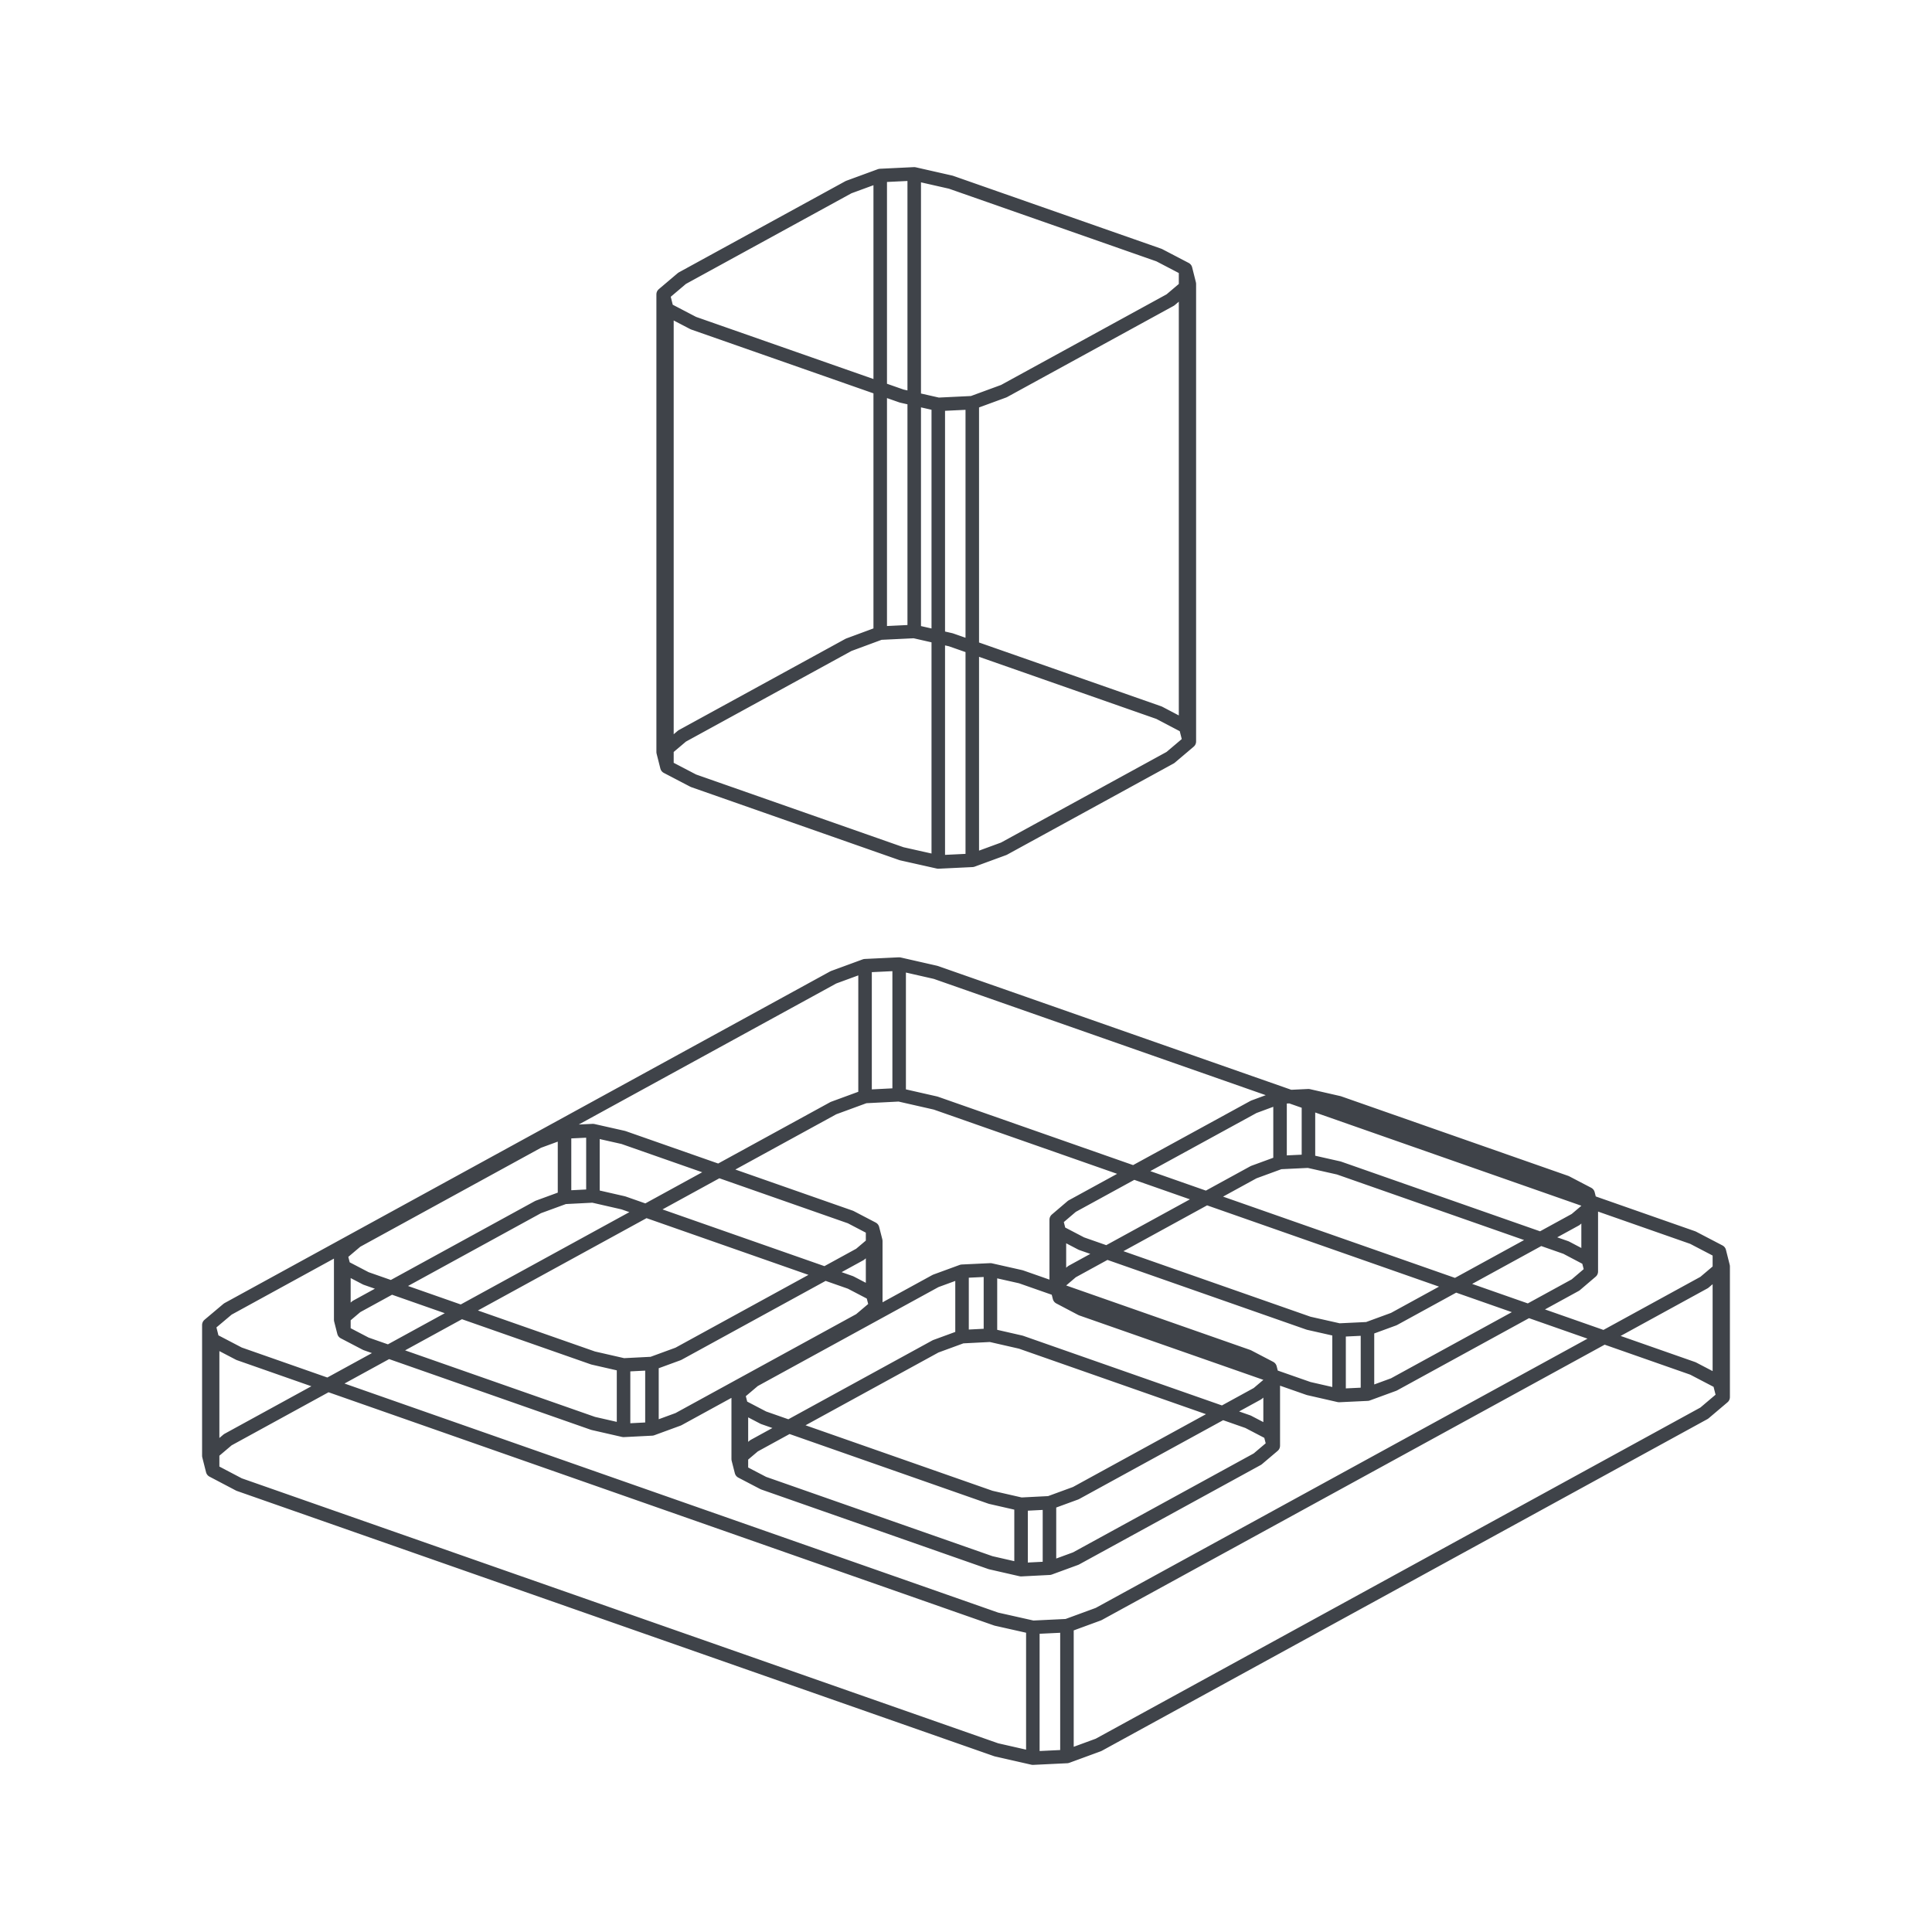
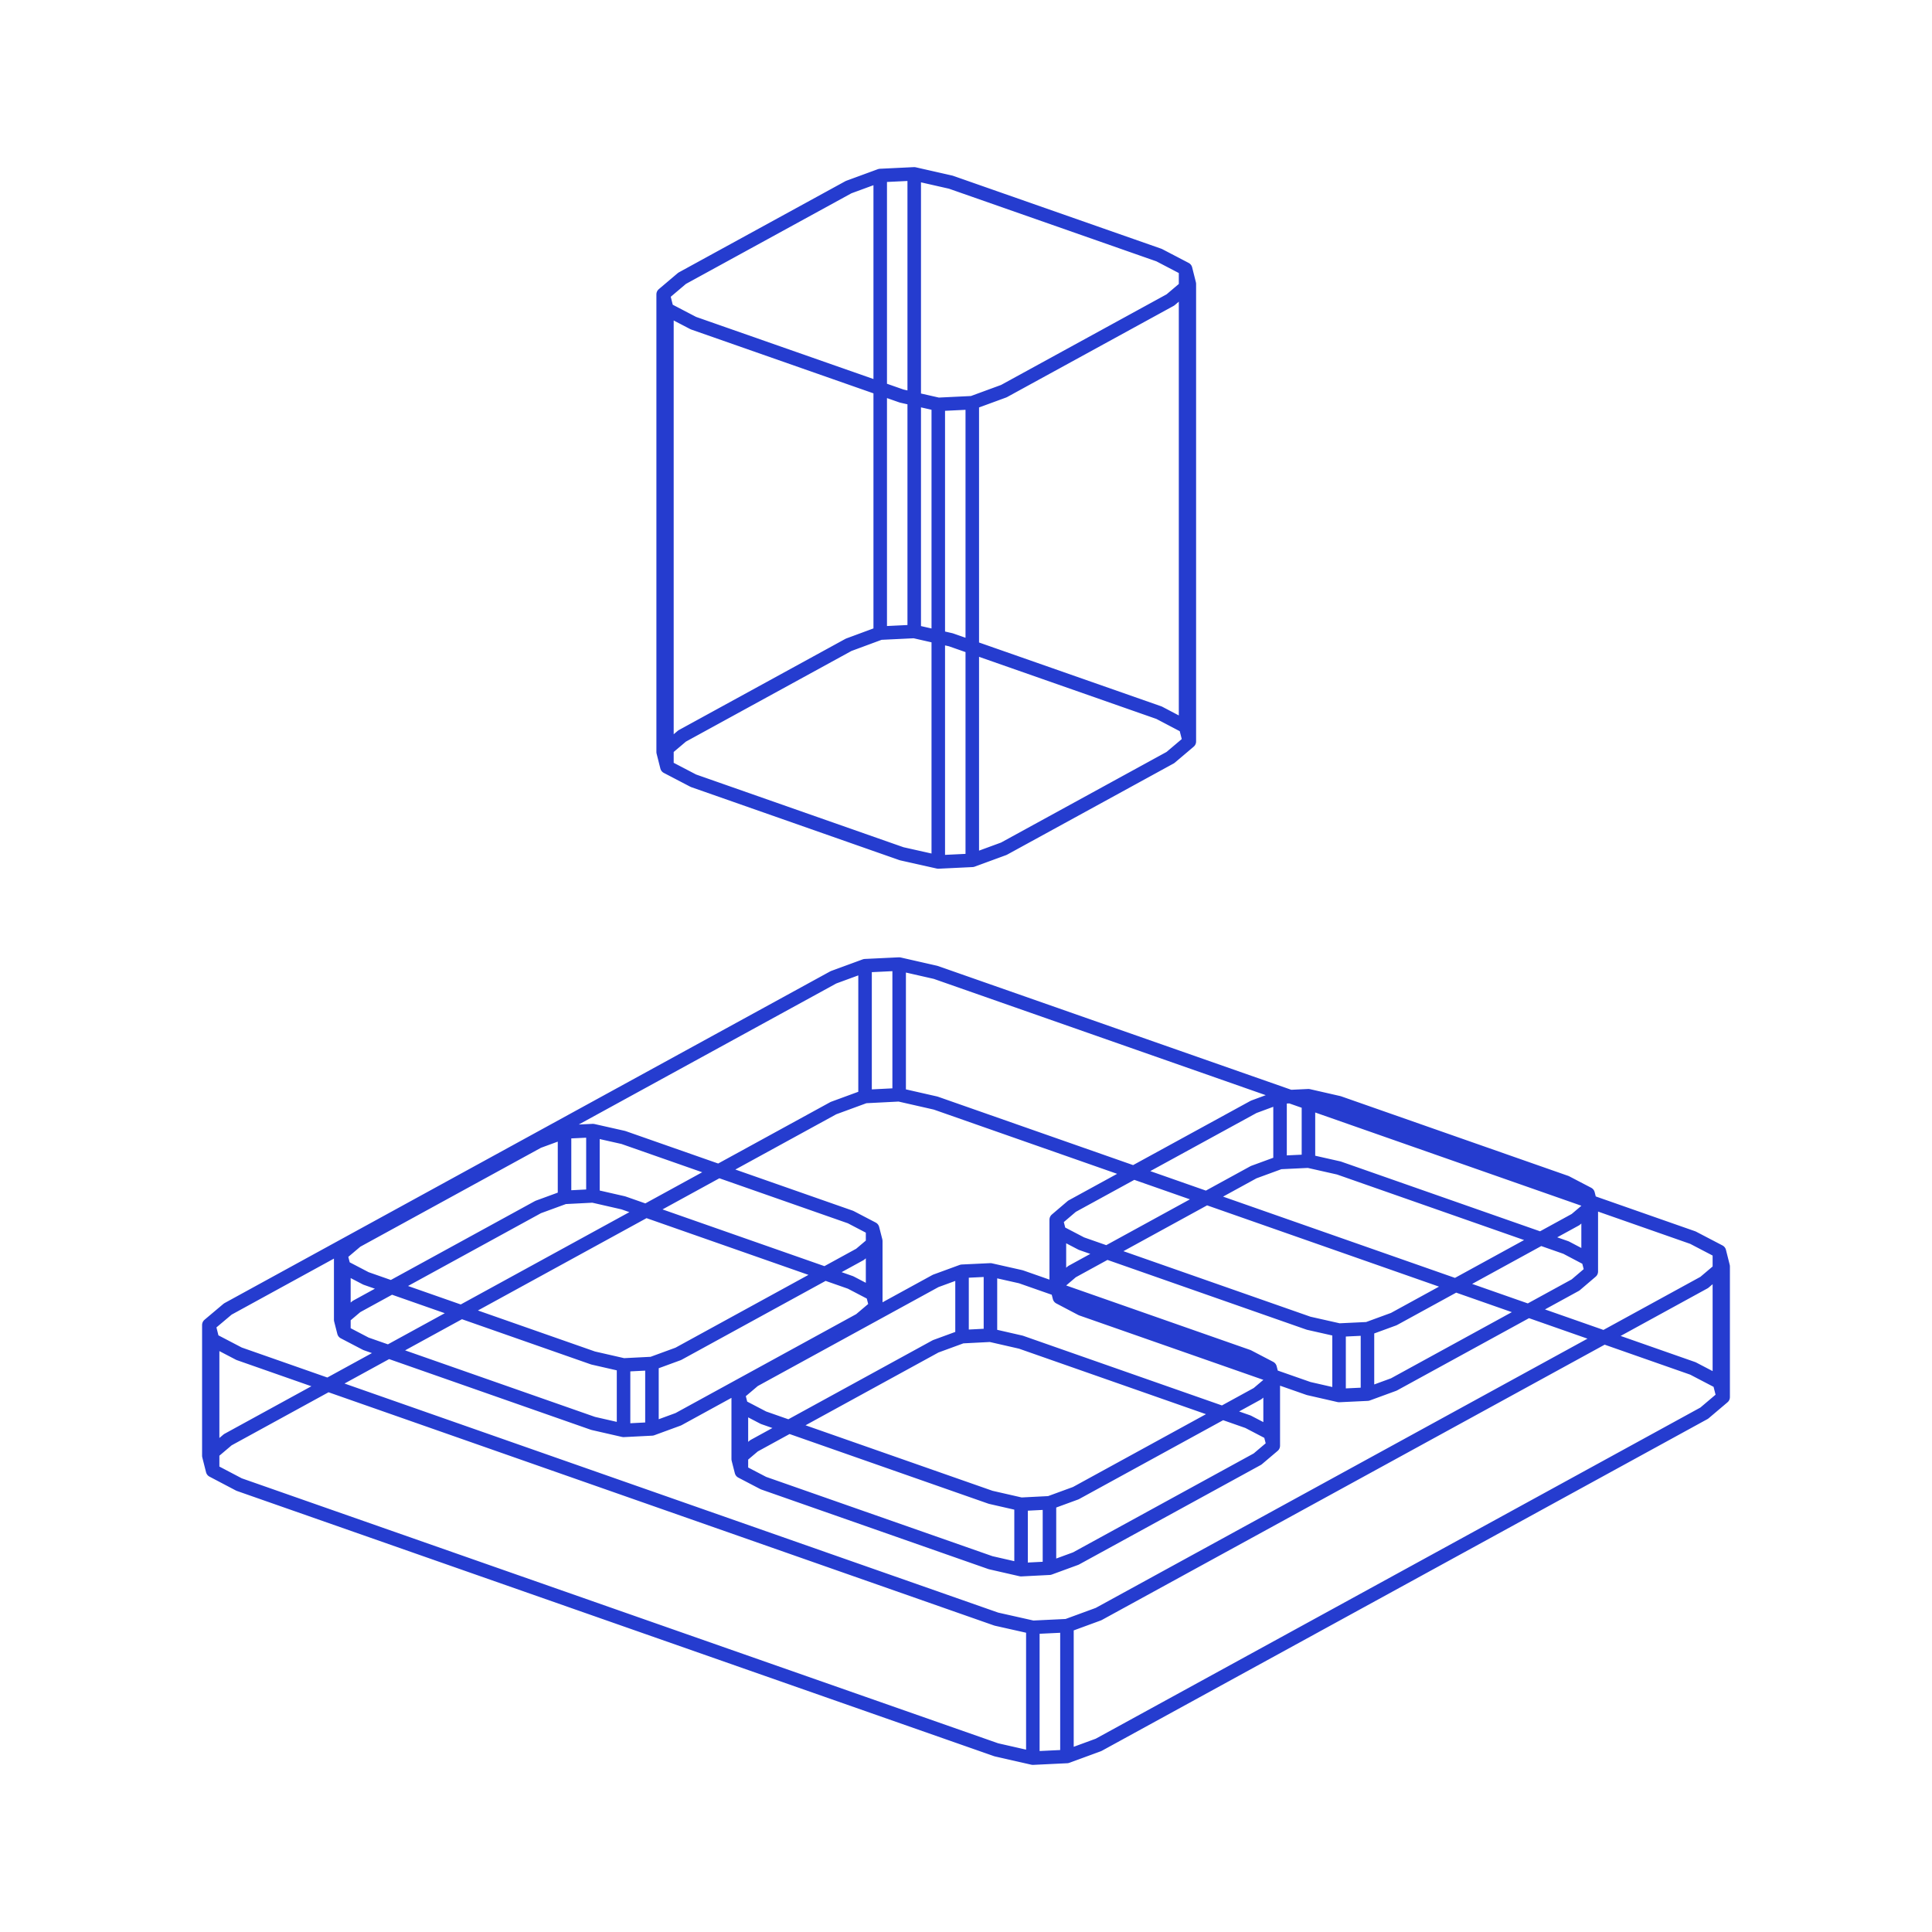
<svg xmlns="http://www.w3.org/2000/svg" viewBox="0 0 200 200" width="200" height="200" fill="none">
-   <path d="M23.58 149.04L21.62 150.7M21.62 137.16L23.58 135.51M21.62 150.7L22.01 152.24M21.62 137.16L21.62 150.7M22.01 138.71L21.62 137.16M22.01 152.24L24.75 153.68M22.01 138.71L22.01 152.24M24.75 140.14L22.01 138.71M24.75 153.68L103.14 181.14M103.14 167.61L24.75 140.14M103.14 181.14L106.92 182M106.92 168.46L103.14 167.61M106.92 182L110.45 181.83M106.92 168.46L106.92 182M110.45 168.29L106.92 168.46M110.45 181.83L113.72 180.63M110.45 168.29L110.45 181.83M113.72 167.09L110.45 168.29M113.72 180.63L176.42 146.29M176.42 132.76L113.72 167.09M176.42 146.29L178.38 144.63M178.38 131.1L176.42 132.76M178.38 144.63L177.99 143.09M178.38 131.1L178.38 144.63M177.99 129.55L178.38 131.1M177.99 143.09L175.25 141.66M177.99 129.55L177.99 143.09M175.25 128.12L177.99 129.55M175.25 141.66L96.86 114.19M96.86 100.66L175.25 128.12M96.86 114.19L93.08 113.33M93.08 99.8L96.86 100.66M93.08 113.33L89.55 113.51M93.08 99.8L93.08 113.33M89.55 99.97L93.08 99.8M89.55 113.51L86.28 114.71M89.55 99.97L89.55 113.51M86.28 101.17L89.55 99.97M86.28 114.71L23.58 149.04M23.58 135.51L86.28 101.17M70.61 76.19L68.65 77.85M68.65 30.47L70.61 28.81M68.65 77.85L69.04 79.39M68.65 30.47L68.65 77.85M69.04 32.02L68.65 30.47M69.04 79.39L71.78 80.82M69.04 32.02L69.04 79.39M71.78 33.45L69.04 32.02M71.78 80.82L93.34 88.38M93.34 41L71.78 33.45M93.34 88.38L97.13 89.23M97.13 41.86L93.34 41M97.13 89.23L100.65 89.06M97.13 41.86L97.13 89.23M100.65 41.69L97.13 41.86M100.65 89.06L103.92 87.86M100.65 41.69L100.65 89.06M103.92 40.49L100.65 41.69M103.92 87.86L121.16 78.42M121.16 31.05L103.92 40.49M121.16 78.42L123.12 76.76M123.12 29.39L121.16 31.05M123.12 76.76L122.73 75.22M123.12 29.39L123.12 76.76M122.73 27.84L123.12 29.39M122.73 75.22L119.99 73.78M122.73 27.84L122.73 75.22M119.99 26.41L122.73 27.84M119.99 73.78L98.43 66.23M98.43 18.86L119.99 26.41M98.43 66.23L94.64 65.37M94.64 18L98.43 18.86M94.64 65.37L91.12 65.54M94.64 18L94.64 65.37M91.12 18.17L94.64 18M91.12 65.54L87.85 66.75M91.12 18.17L91.12 65.54M87.85 19.37L91.12 18.17M87.85 66.75L70.61 76.19M70.61 28.81L87.85 19.37M110.97 131.64L109.34 133.03M109.34 126.26L110.97 124.87M109.34 133.03L109.67 134.31M109.34 126.26L109.34 133.03M109.67 127.55L109.34 126.26M109.67 134.31L111.95 135.51M109.67 127.55L109.67 134.31M111.95 128.74L109.67 127.55M111.95 135.51L135.47 143.74M135.47 136.98L111.95 128.74M135.47 143.74L138.62 144.46M138.62 137.69L135.47 136.98M138.62 144.46L141.56 144.32M138.62 137.69L138.62 144.46M141.56 137.55L138.62 137.69M141.56 144.32L144.29 143.32M141.56 137.55L141.56 144.32M144.29 136.55L141.56 137.55M144.29 143.32L163.1 133.02M163.1 126.25L144.29 136.55M163.1 133.02L164.73 131.63M164.73 124.87L163.1 126.25M164.73 131.63L164.4 130.35M164.73 124.87L164.73 131.63M164.4 123.58L164.73 124.87M164.4 130.35L162.12 129.15M164.4 123.58L164.4 130.35M162.12 122.39L164.4 123.58M162.12 129.15L138.6 120.91M138.6 114.15L162.12 122.39M138.6 120.91L135.45 120.2M135.45 113.43L138.6 114.15M135.45 120.2L132.51 120.34M135.45 113.43L135.45 120.2M132.51 113.57L135.45 113.43M132.51 120.34L129.78 121.34M132.51 113.57L132.51 120.34M129.78 114.58L132.51 113.57M129.78 121.34L110.97 131.64M110.97 124.87L129.78 114.58M36.9 135.25L35.27 136.63M35.27 129.86L36.9 128.48M35.27 136.63L35.6 137.92M35.27 129.86L35.27 136.63M35.6 131.15L35.27 129.86M35.6 137.92L37.88 139.11M35.6 131.15L35.6 137.92M37.88 132.34L35.6 131.15M37.88 139.11L61.4 147.35M61.4 140.58L37.88 132.34M61.4 147.35L64.55 148.07M64.55 141.3L61.4 140.58M64.55 148.07L67.49 147.92M64.55 141.3L64.55 148.07M67.49 141.15L64.55 141.3M67.49 147.92L70.22 146.92M67.49 141.15L67.49 147.92M70.22 140.15L67.49 141.15M70.22 146.92L89.03 136.62M89.03 129.85L70.22 140.15M89.03 136.62L90.66 135.24M90.66 128.47L89.03 129.85M90.66 135.24L90.33 133.95M90.66 128.47L90.66 135.24M90.33 127.18L90.66 128.47M90.33 133.95L88.05 132.76M90.33 127.18L90.33 133.95M88.05 125.99L90.33 127.18M88.05 132.76L64.53 124.52M64.53 117.75L88.05 125.99M64.53 124.52L61.38 123.8M61.38 117.04L64.53 117.75M61.38 123.8L58.44 123.95M61.38 117.04L61.38 123.8M58.44 117.18L61.38 117.04M58.44 123.95L55.71 124.95M58.44 117.18L58.44 123.95M55.71 118.18L58.44 117.18M55.71 124.95L36.9 135.25M36.9 128.48L55.71 118.18M78.05 149.67L76.42 151.05M76.42 144.28L78.05 142.9M76.42 151.05L76.75 152.34M76.42 144.28L76.42 151.05M76.75 145.57L76.42 144.28M76.75 152.34L79.03 153.53M76.75 145.57L76.75 152.34M79.03 146.76L76.75 145.57M79.03 153.53L102.55 161.77M102.55 155L79.03 146.76M102.55 161.77L105.7 162.49M105.7 155.72L102.55 155M105.7 162.49L108.64 162.34M105.7 155.72L105.7 162.49M108.64 155.57L105.7 155.72M108.64 162.34L111.37 161.34M108.64 155.57L108.64 162.34M111.37 154.57L108.64 155.57M111.37 161.34L130.18 151.04M130.18 144.27L111.37 154.57M130.18 151.04L131.81 149.66M131.81 142.89L130.18 144.27M131.81 149.66L131.48 148.37M131.81 142.89L131.81 149.66M131.48 141.6L131.81 142.89M131.48 148.37L129.2 147.18M131.48 141.6L131.48 148.37M129.2 140.41L131.48 141.6M129.2 147.18L105.68 138.94M105.68 132.17L129.2 140.41M105.68 138.94L102.53 138.22M102.53 131.46L105.68 132.17M102.53 138.22L99.59 138.37M102.53 131.46L102.53 138.22M99.59 131.6L102.53 131.46M99.59 138.37L96.86 139.37M99.59 131.6L99.59 138.37M96.86 132.6L99.59 131.6M96.86 139.37L78.05 149.67M78.05 142.9L96.86 132.6" stroke="#2b2f36" stroke-width="1.4" stroke-linecap="round" stroke-linejoin="round" stroke-opacity="0.9" />
+   <path d="M23.58 149.04L21.62 150.7M21.62 137.16L23.58 135.51M21.62 150.7L22.01 152.24M21.62 137.16L21.62 150.7M22.01 138.71L21.62 137.16M22.01 152.24L24.75 153.68M22.01 138.71L22.01 152.24M24.75 140.14L22.01 138.71M24.75 153.68L103.14 181.14M103.14 167.61L24.75 140.14M103.14 181.14L106.92 182M106.92 168.46L103.14 167.61M106.92 182L110.45 181.83M106.92 168.46L106.92 182M110.45 168.29L106.92 168.46M110.45 181.83L113.72 180.63M110.45 168.29L110.45 181.83M113.72 167.09L110.45 168.29M113.72 180.63L176.42 146.29M176.42 132.76L113.72 167.09M176.42 146.29L178.38 144.63M178.38 131.1L176.42 132.76M178.38 144.63L177.99 143.09M178.38 131.1L178.38 144.63M177.99 129.55L178.38 131.1M177.99 143.09L175.25 141.66M177.99 129.55L177.99 143.09M175.25 128.12L177.99 129.55M175.25 141.66L96.86 114.19M96.86 100.66L175.25 128.12M96.86 114.19L93.08 113.33M93.08 99.8L96.86 100.66M93.08 113.33L89.55 113.51M93.08 99.8L93.08 113.33M89.55 99.97L93.08 99.8M89.55 113.51L86.28 114.71M89.55 99.97L89.55 113.51M86.28 101.17L89.55 99.97M86.28 114.71L23.58 149.04M23.58 135.51L86.28 101.17M70.61 76.19L68.65 77.85M68.65 30.47L70.61 28.81M68.65 77.85L69.04 79.39M68.65 30.47L68.65 77.85M69.04 32.02L68.65 30.47M69.04 79.39L71.78 80.82M69.04 32.02L69.04 79.39M71.78 33.45L69.04 32.02M71.78 80.82L93.34 88.38M93.34 41L71.78 33.45M93.34 88.38L97.13 89.23M97.13 41.86L93.34 41M97.13 89.23L100.65 89.06M97.13 41.86L97.13 89.23M100.65 41.69L97.13 41.86M100.65 89.06L103.92 87.86M100.65 41.69L100.65 89.06M103.92 40.49L100.65 41.69M103.92 87.86L121.16 78.42M121.16 31.05L103.92 40.49M121.16 78.42L123.12 76.76M123.12 29.39L121.16 31.05M123.12 76.76L122.73 75.22M123.12 29.39L123.12 76.76M122.73 27.84L123.12 29.39M122.73 75.22L119.99 73.78M122.73 27.84L122.73 75.22M119.99 26.41L122.73 27.84M119.99 73.78L98.43 66.23M98.43 18.86L119.99 26.41M98.43 66.23L94.64 65.37M94.64 18L98.43 18.86M94.64 65.37L91.12 65.54M94.64 18L94.64 65.37M91.12 18.17L94.64 18M91.12 65.54L87.85 66.75M91.12 18.17L91.12 65.54M87.85 19.37L91.12 18.17M87.85 66.75L70.61 76.19M70.61 28.81L87.85 19.37M110.97 131.64L109.34 133.03M109.34 126.26L110.97 124.87M109.34 133.03L109.67 134.31M109.34 126.26L109.34 133.03M109.67 127.55L109.34 126.26M109.67 134.31L111.95 135.51M109.67 127.55L109.67 134.31M111.95 128.74L109.67 127.55M111.95 135.51L135.47 143.74M135.47 136.98L111.95 128.74M135.47 143.74L138.62 144.46M138.62 137.69L135.47 136.98M138.62 144.46L141.56 144.32M138.62 137.69L138.62 144.46M141.56 137.55L138.62 137.69M141.56 144.32L144.29 143.32M141.56 137.55L141.56 144.32M144.29 136.55L141.56 137.55M144.29 143.32L163.1 133.02M163.1 126.25L144.29 136.55M163.1 133.02L164.73 131.63M164.73 124.87L163.1 126.25M164.73 131.63L164.4 130.35M164.73 124.87L164.73 131.63M164.4 123.58L164.73 124.87M164.4 130.35L162.12 129.15M164.4 123.58L164.4 130.35M162.12 122.39L164.4 123.58M162.12 129.15L138.6 120.91M138.6 114.15L162.12 122.39M138.6 120.91L135.45 120.2M135.45 113.43L138.6 114.15M135.45 120.2L132.51 120.34M135.45 113.43L135.45 120.2M132.51 113.57L135.45 113.43M132.51 120.34L129.78 121.34M132.51 113.57L132.51 120.34M129.78 114.58L132.51 113.57M129.78 121.34L110.97 131.64M110.97 124.87L129.78 114.58M36.9 135.25L35.27 136.63M35.27 129.86L36.9 128.48M35.27 136.63L35.6 137.92M35.27 129.86L35.27 136.63M35.6 131.15L35.27 129.86M35.6 137.92L37.88 139.11M35.6 131.15L35.6 137.92M37.88 132.34L35.6 131.15M37.88 139.11L61.4 147.35M61.4 140.58L37.88 132.34M61.4 147.35L64.55 148.07M64.55 141.3L61.4 140.58M64.55 148.07L67.49 147.92M64.55 141.3L64.55 148.07M67.49 141.15L64.55 141.3M67.49 147.92L70.22 146.92M67.49 141.15L67.49 147.92M70.22 140.15L67.49 141.15M70.22 146.92L89.03 136.62M89.03 129.85L70.22 140.15M89.03 136.62L90.66 135.24M90.66 128.47L89.03 129.85M90.66 135.24L90.33 133.95M90.66 128.47L90.66 135.24M90.33 127.18L90.66 128.47M90.33 133.95L88.05 132.76M90.33 127.18L90.33 133.95M88.05 125.99L90.33 127.18M88.05 132.76L64.53 124.52M64.53 117.75L88.05 125.99M64.53 124.52L61.38 123.8M61.38 117.04L64.53 117.75M61.38 123.8L58.44 123.95M61.38 117.04L61.38 123.8M58.44 117.18L61.38 117.04M58.44 123.95L55.71 124.95M58.44 117.18L58.44 123.95M55.71 118.18L58.44 117.18M55.71 124.95L36.9 135.25M36.9 128.48L55.71 118.18M78.05 149.67L76.42 151.05M76.42 144.28L78.05 142.9M76.42 151.05L76.75 152.34M76.42 144.28L76.42 151.05M76.75 145.57L76.42 144.28M76.75 152.34L79.03 153.53M76.75 145.57L76.75 152.34M79.03 146.76L76.75 145.57M79.03 153.53L102.55 161.77M102.55 155L79.03 146.76M102.55 161.77L105.7 162.49M105.7 155.72L102.55 155M105.7 162.49L108.64 162.34M105.7 155.72L105.7 162.49M108.64 155.57L105.7 155.72M108.64 162.34L111.37 161.34M108.64 155.57L108.64 162.34M111.37 154.57L108.64 155.57M111.37 161.34L130.18 151.04M130.18 144.27L111.37 154.57M130.18 151.04L131.81 149.66M131.81 142.89L130.18 144.27M131.81 149.66L131.48 148.37M131.81 142.89L131.81 149.66M131.48 141.6L131.81 142.89M131.48 148.37L129.2 147.18M131.48 141.6L131.48 148.37M129.2 140.41L131.48 141.6M129.2 147.18L105.68 138.94M105.68 132.17L129.2 140.41M105.68 138.94L102.53 138.22M102.53 131.46L105.68 132.17M102.53 138.22L99.59 138.37M102.53 131.46L102.53 138.22M99.59 131.6L102.53 131.46M99.59 138.37L96.86 139.37M99.59 131.6L99.59 138.37M96.86 132.6L99.59 131.6M96.86 139.37L78.05 149.67M78.05 142.9L96.86 132.6" stroke="#0E27CA" stroke-width="1.4" stroke-linecap="round" stroke-linejoin="round" stroke-opacity="0.9" />
</svg>
